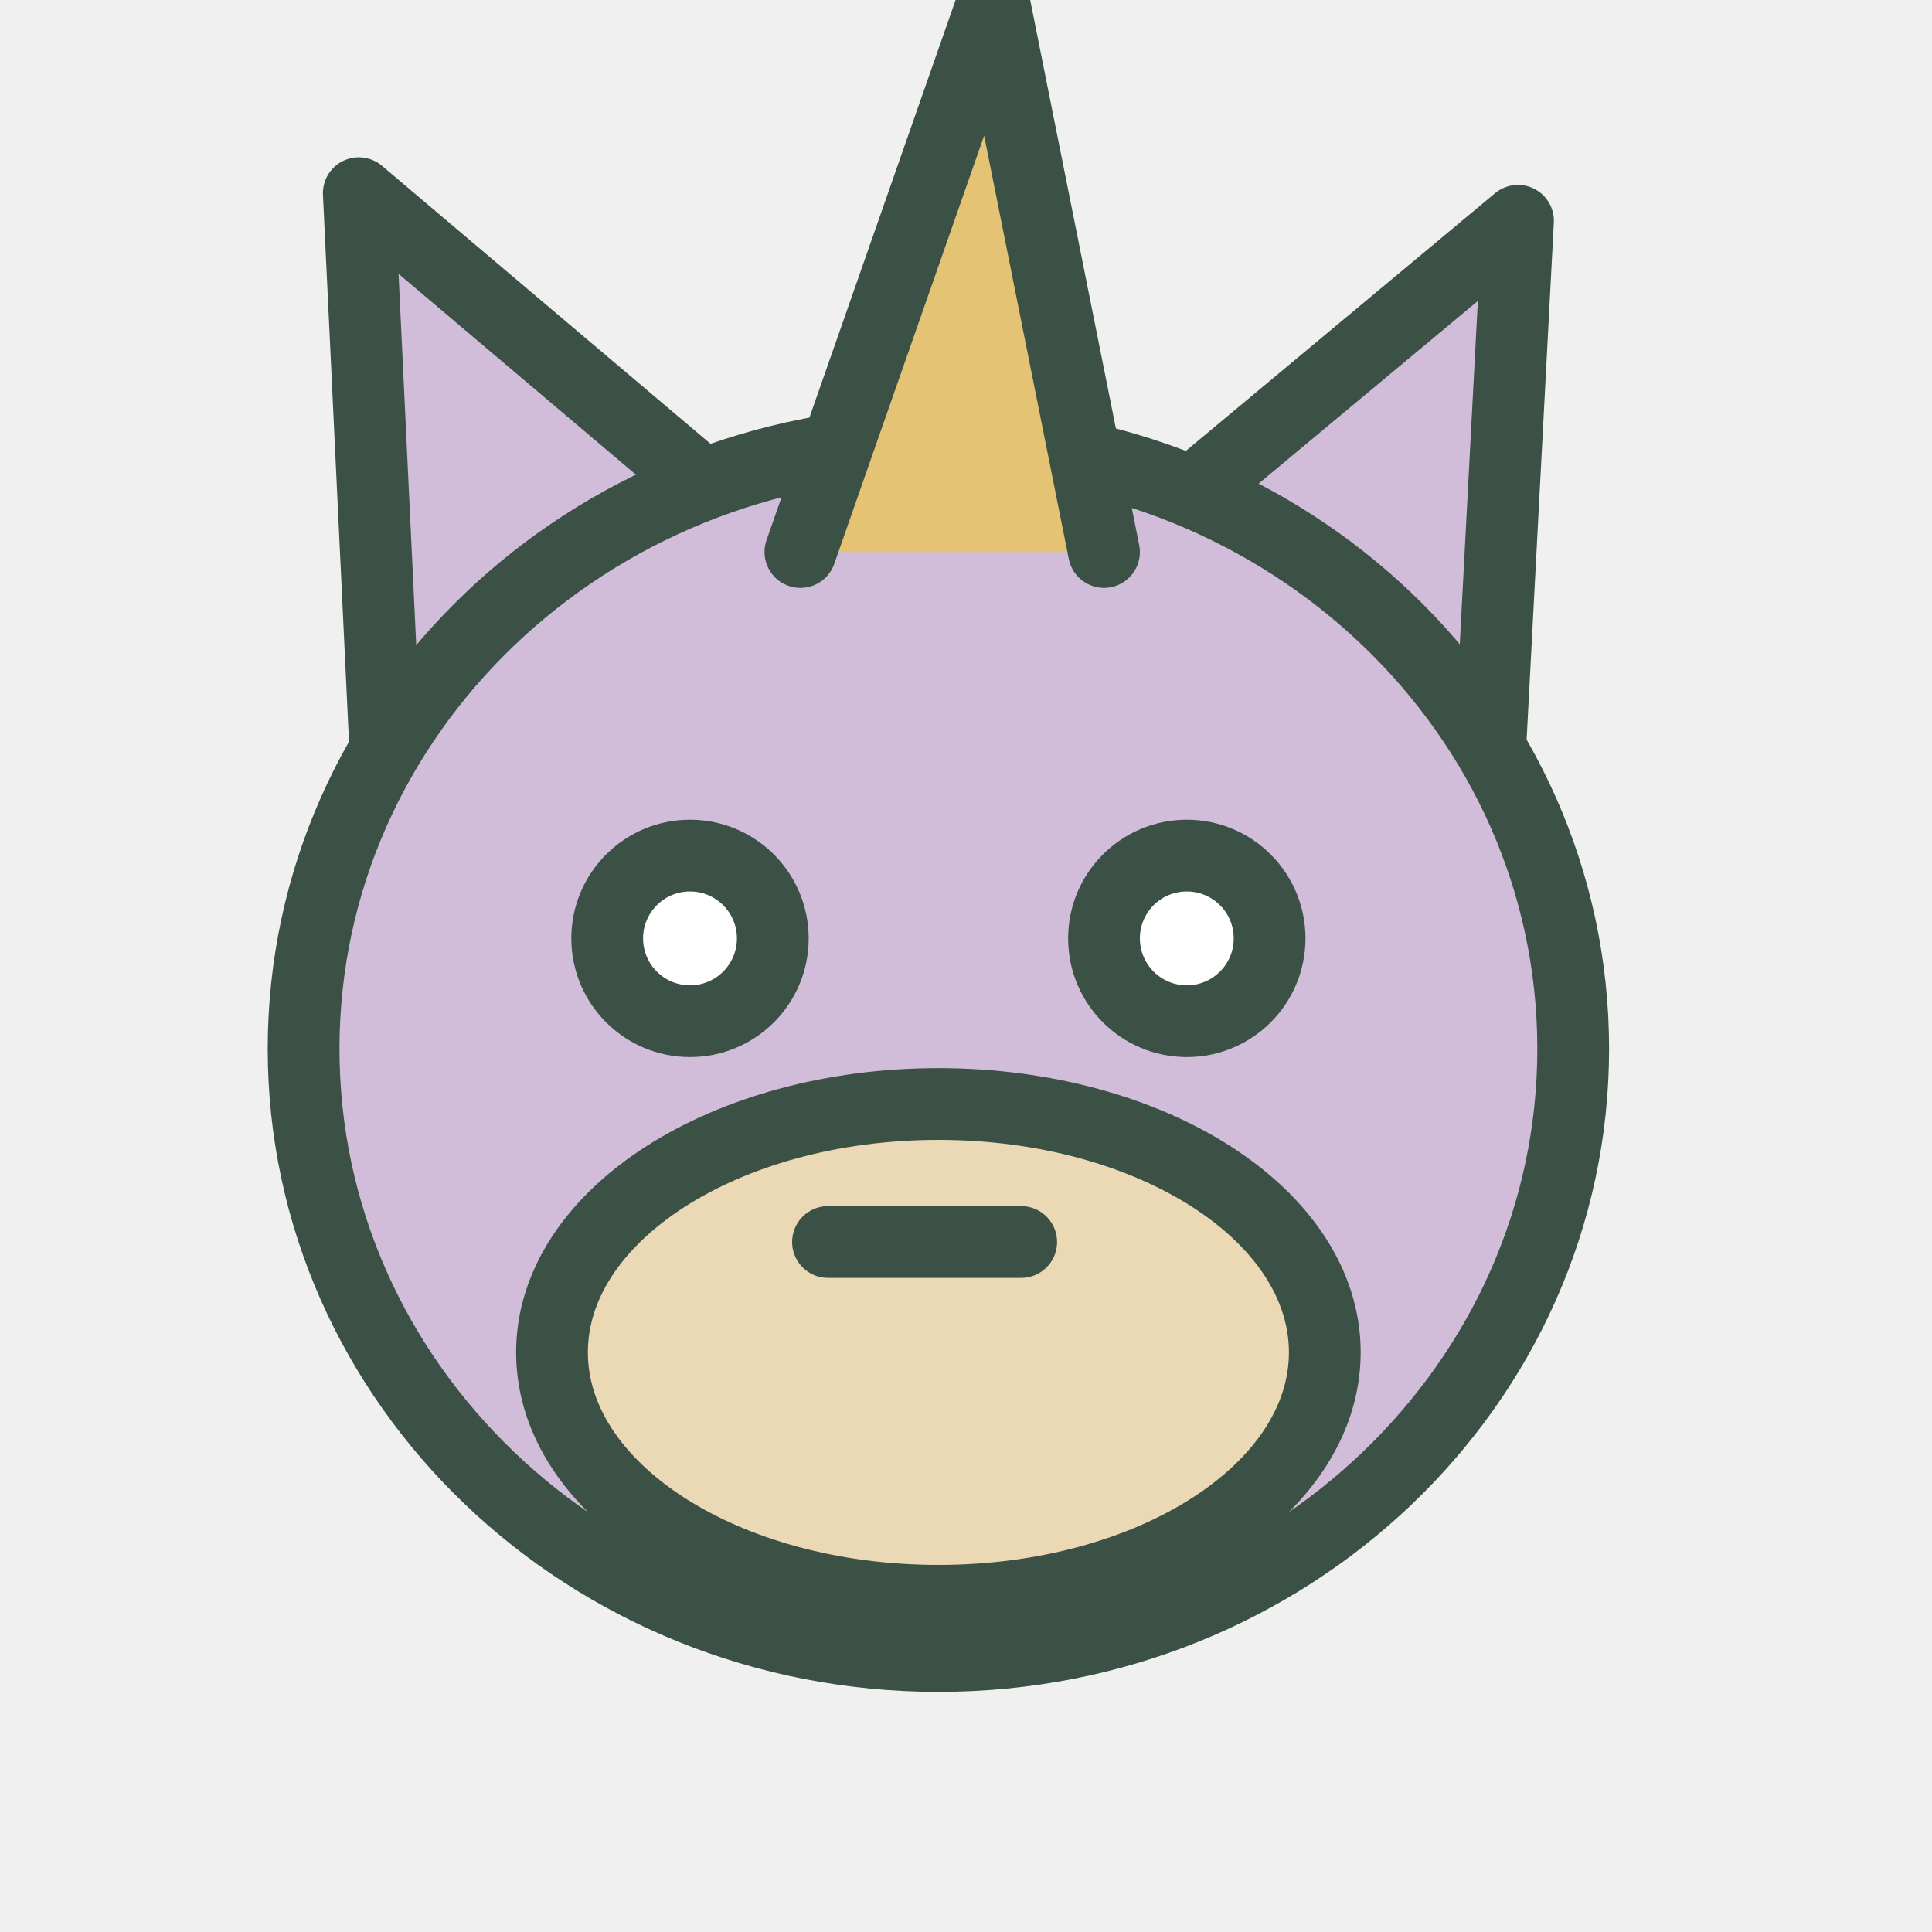
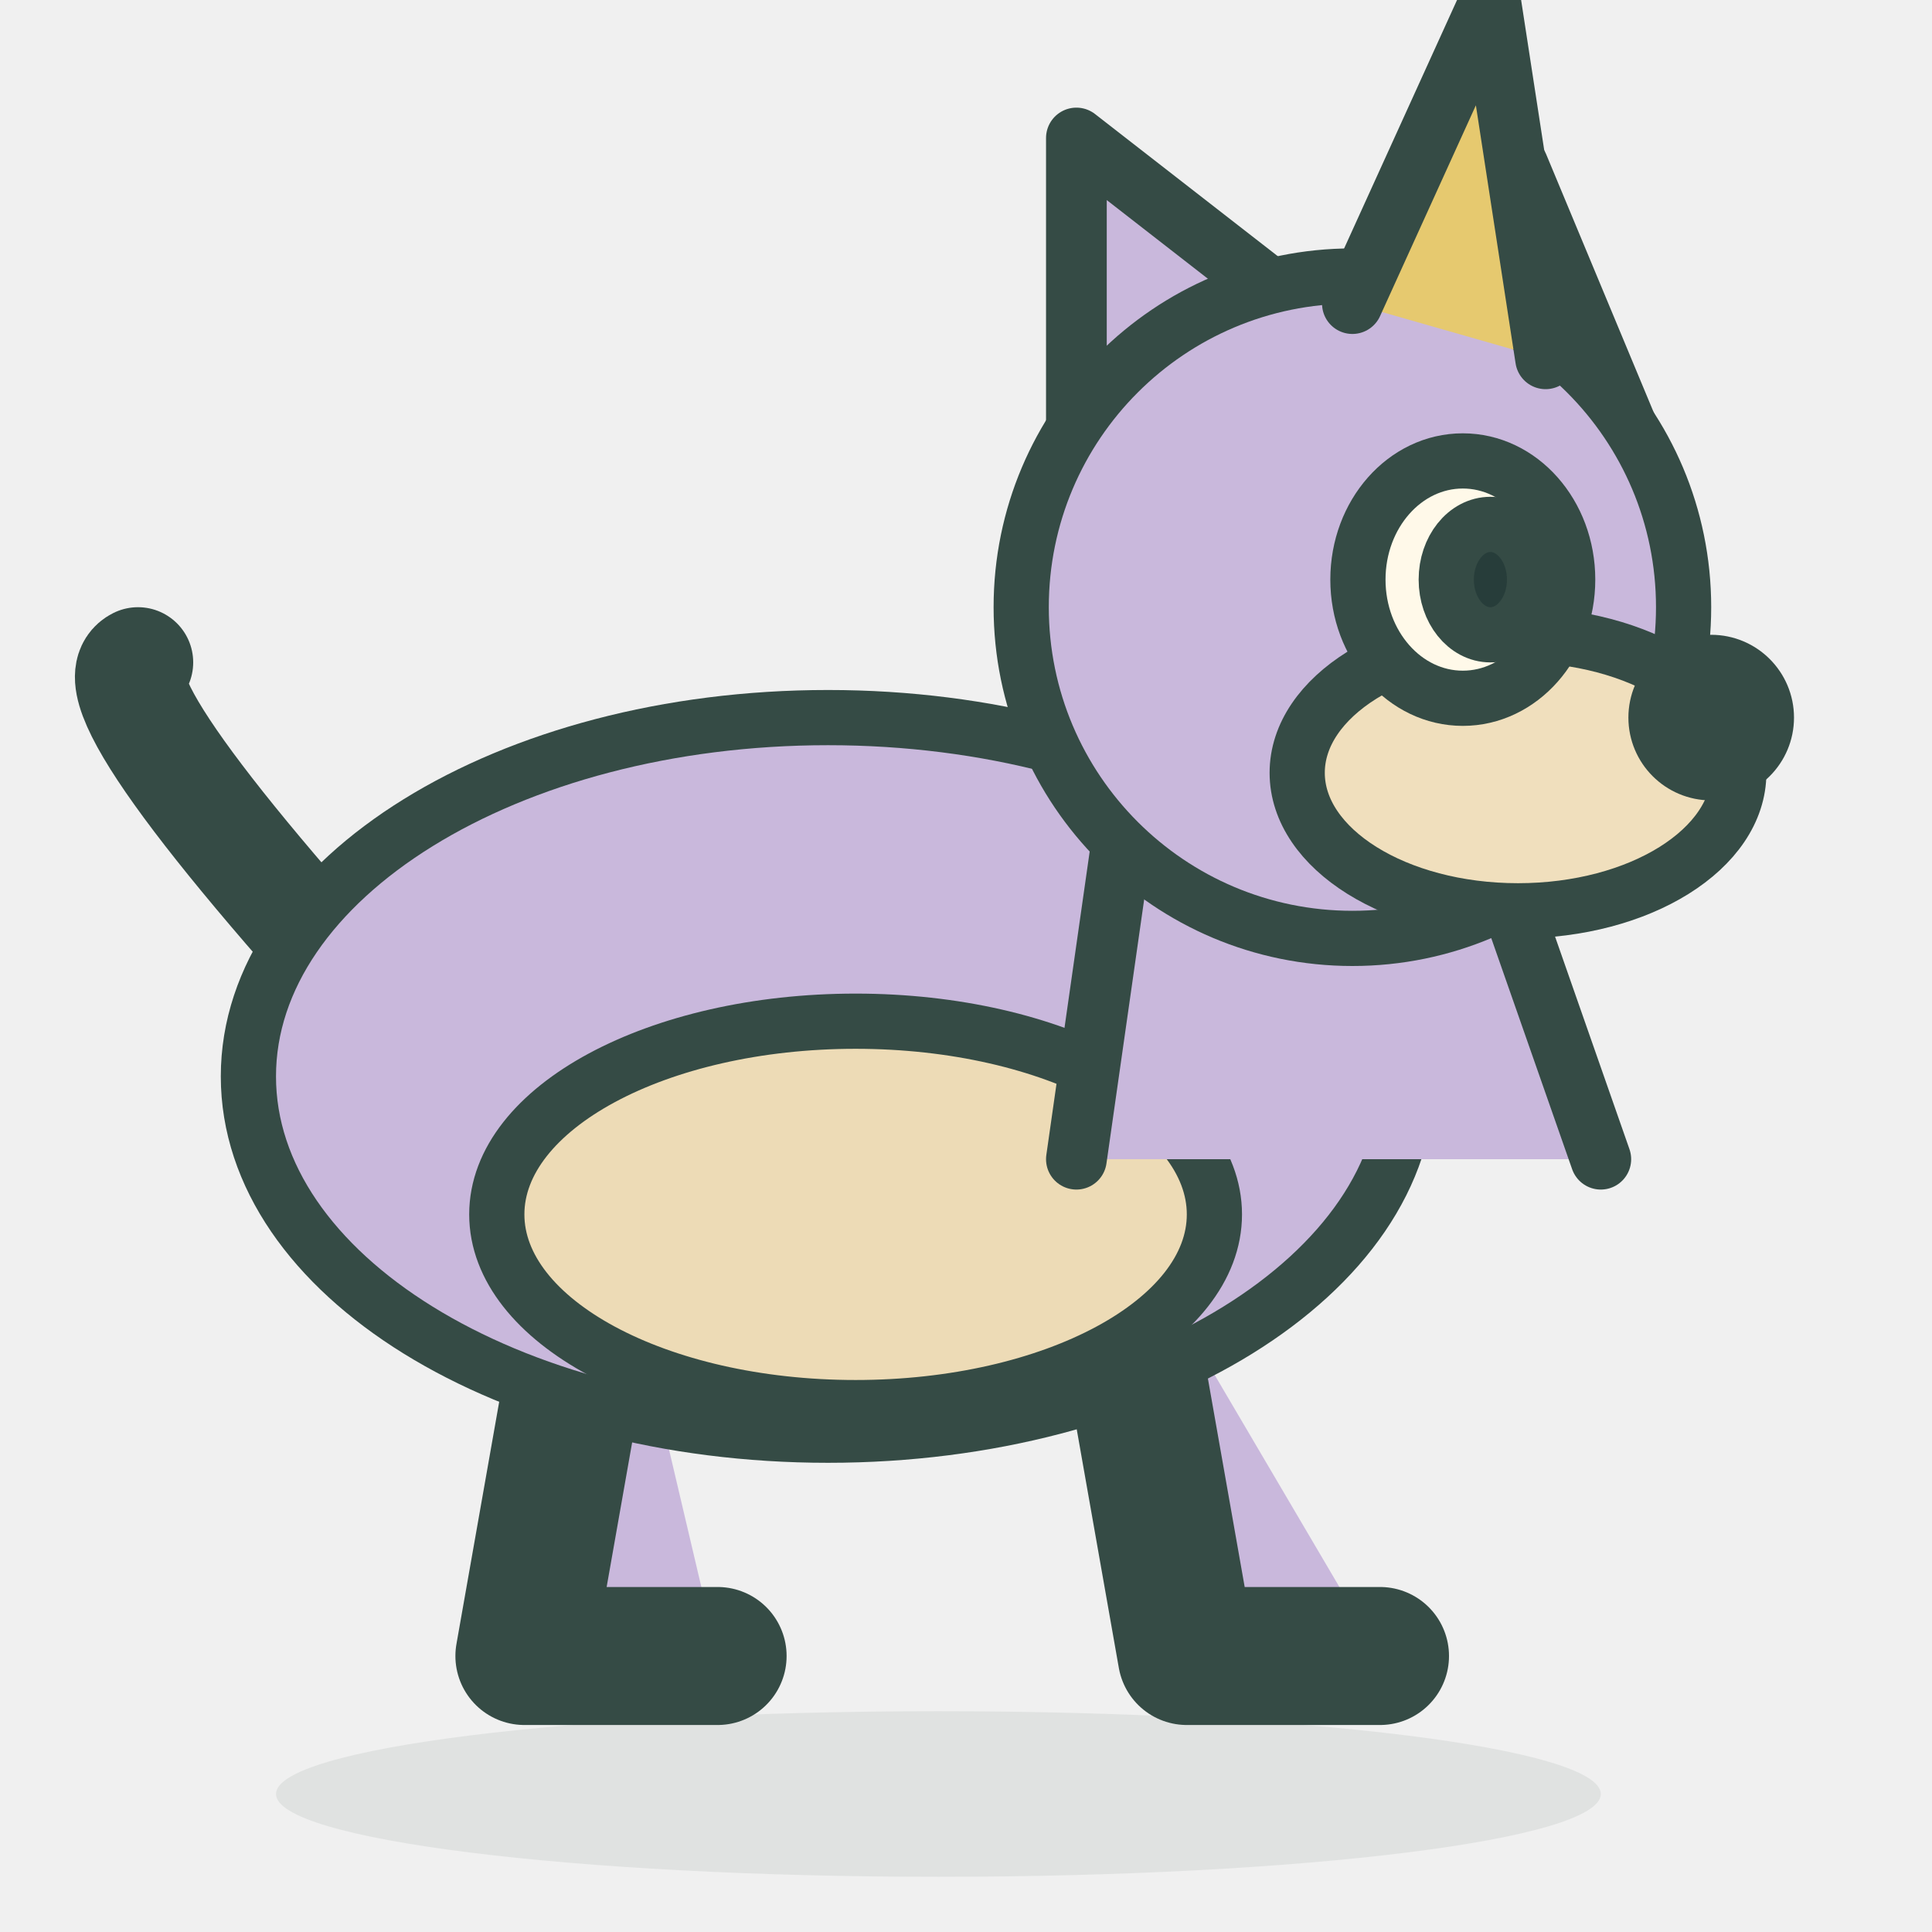
<svg xmlns="http://www.w3.org/2000/svg" viewBox="0 0 70 70">
-   <g stroke="#3c5146" stroke-width="2.6" stroke-linejoin="round" stroke-linecap="round" fill="none">
-     <path d="M14 28L13 7L26 18M43 18L55 8L54 27" fill="#d1bdd9" />
-     <ellipse cx="34" cy="38" rx="23" ry="22" fill="#d1bdd9" />
-     <ellipse cx="34" cy="49" rx="14" ry="9" fill="#ebd8b5" />
-     <circle cx="25" cy="34" r="3" fill="#fff" />
-     <circle cx="43" cy="34" r="3" fill="#fff" />
-     <path d="M30 45h7" />
-     <path d="M29 20L36 0L40 20" fill="#e4c375" />
-   </g>
+   <ellipse cx="34" cy="65" rx="24" ry="3" fill="#354b4515" />
+   <path d="M15 38Q3 25 5 24" fill="#c9b8dc" stroke="#354b45" stroke-width="4" stroke-linecap="round" stroke-linejoin="round" />
+   <path d="M22 43L19 60L26 60" fill="#c9b8dc" stroke="#354b45" stroke-width="5" stroke-linecap="round" stroke-linejoin="round" />
+   <path d="M40 43L43 60L50 60" fill="#c9b8dc" stroke="#354b45" stroke-width="5" stroke-linecap="round" stroke-linejoin="round" />
+   <ellipse cx="30" cy="39" rx="21" ry="13" fill="#c9b8dc" stroke="#354b45" stroke-width="2" />
+   <ellipse cx="31" cy="44" rx="13" ry="7" fill="#eddbb6" stroke="#354b45" stroke-width="2" />
+   <path d="M39 42L42 21L51 22L58 42" fill="#c9b8dc" stroke="#354b45" stroke-width="2.2" stroke-linecap="round" stroke-linejoin="round" />
+   <path d="M39 17L39 5L48 12L55 6L60 18" fill="#c9b8dc" stroke="#354b45" stroke-width="2.2" stroke-linecap="round" stroke-linejoin="round" />
+   <ellipse cx="49" cy="22" rx="12" ry="12" fill="#c9b8dc" stroke="#354b45" stroke-width="2" />
+   <ellipse cx="55" cy="28" rx="8" ry="5" fill="#f0dfbd" stroke="#354b45" stroke-width="2" />
+   <ellipse cx="53" cy="21" rx="3.8" ry="4.3" fill="#fff9e9" stroke="#354b45" stroke-width="2" />
+   <ellipse cx="54" cy="21" rx="1.6" ry="2" fill="#273d3a" stroke="#354b45" stroke-width="2" />
+   <ellipse cx="62" cy="26" rx="2" ry="2" fill="#354b45" stroke="#354b45" stroke-width="2" />
+   <path d="M49 11L54 0L56 13" fill="#e6c96f" stroke="#354b45" stroke-width="2.2" stroke-linecap="round" stroke-linejoin="round" />
</svg>
